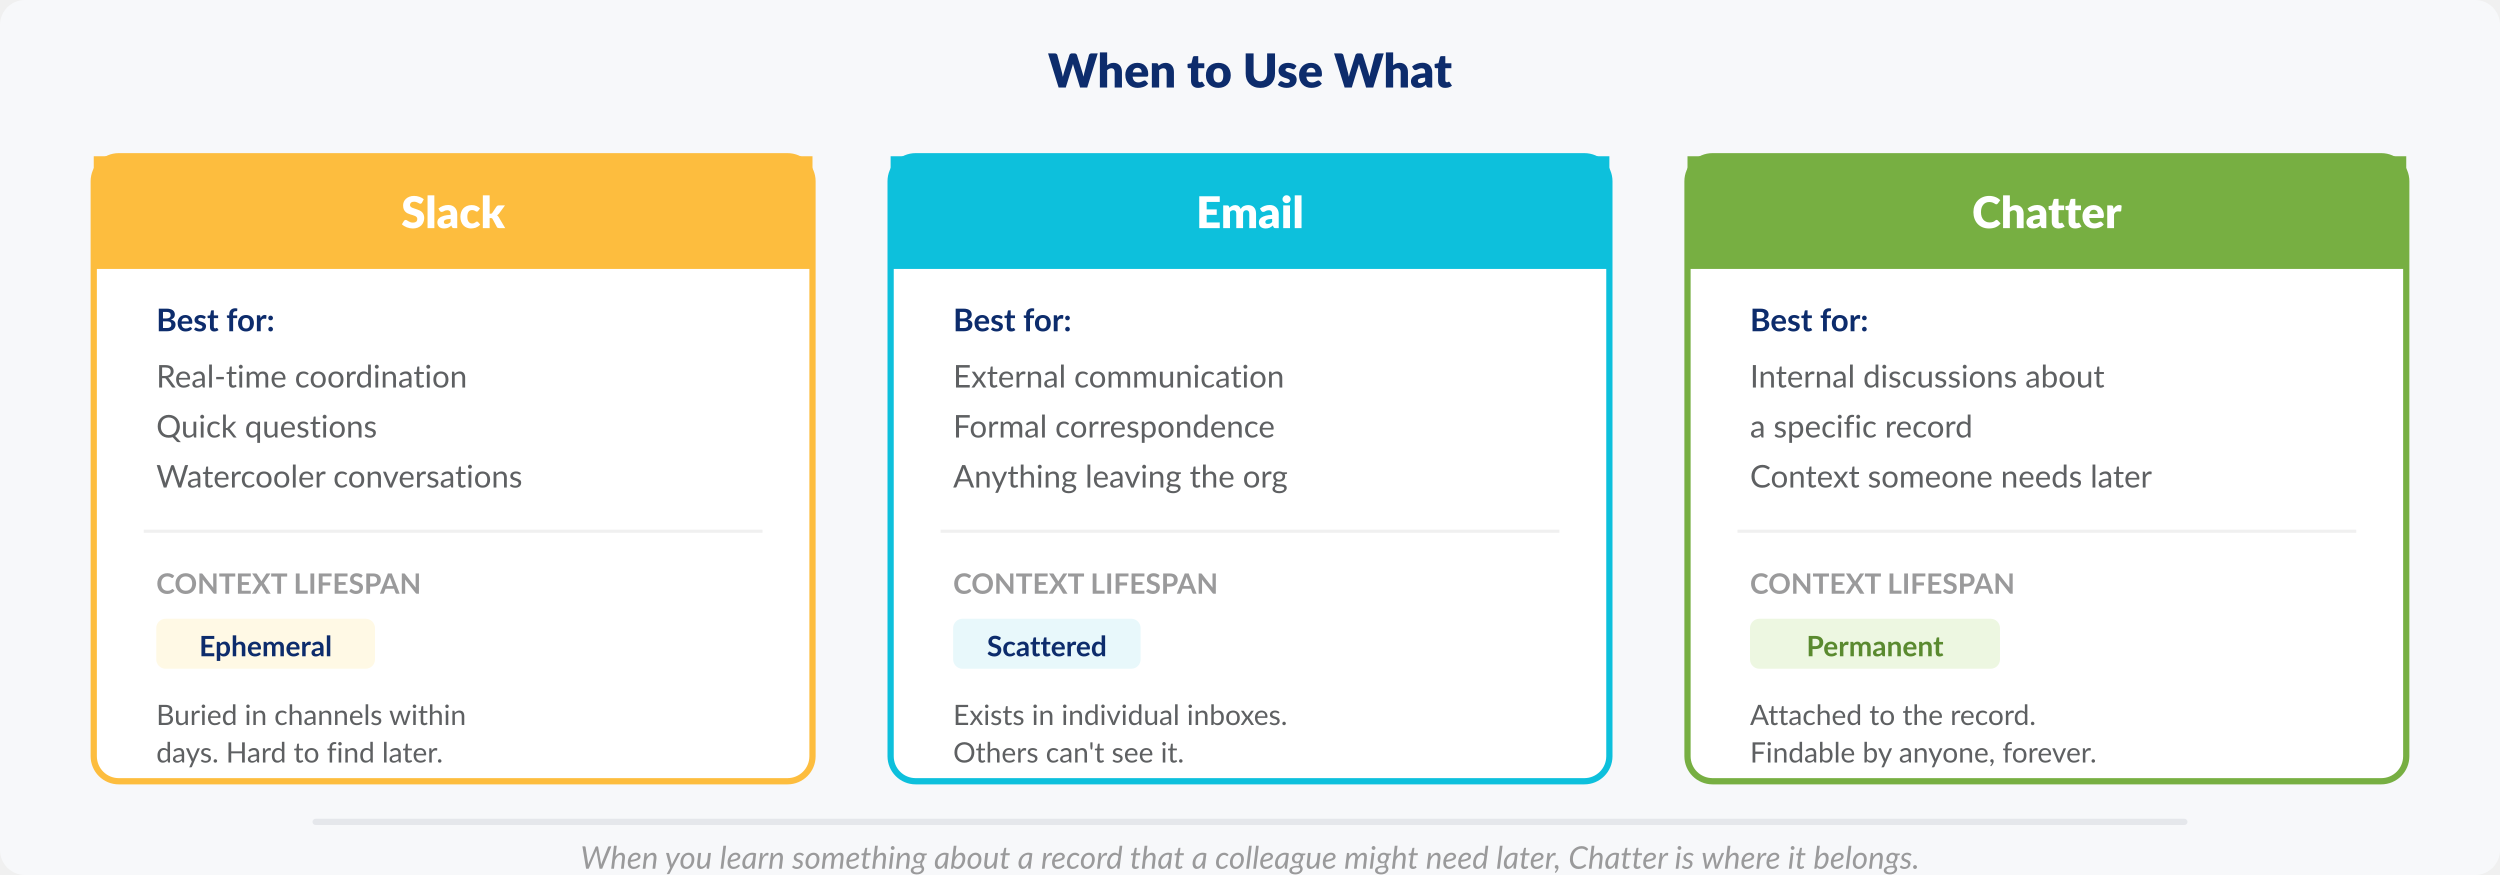
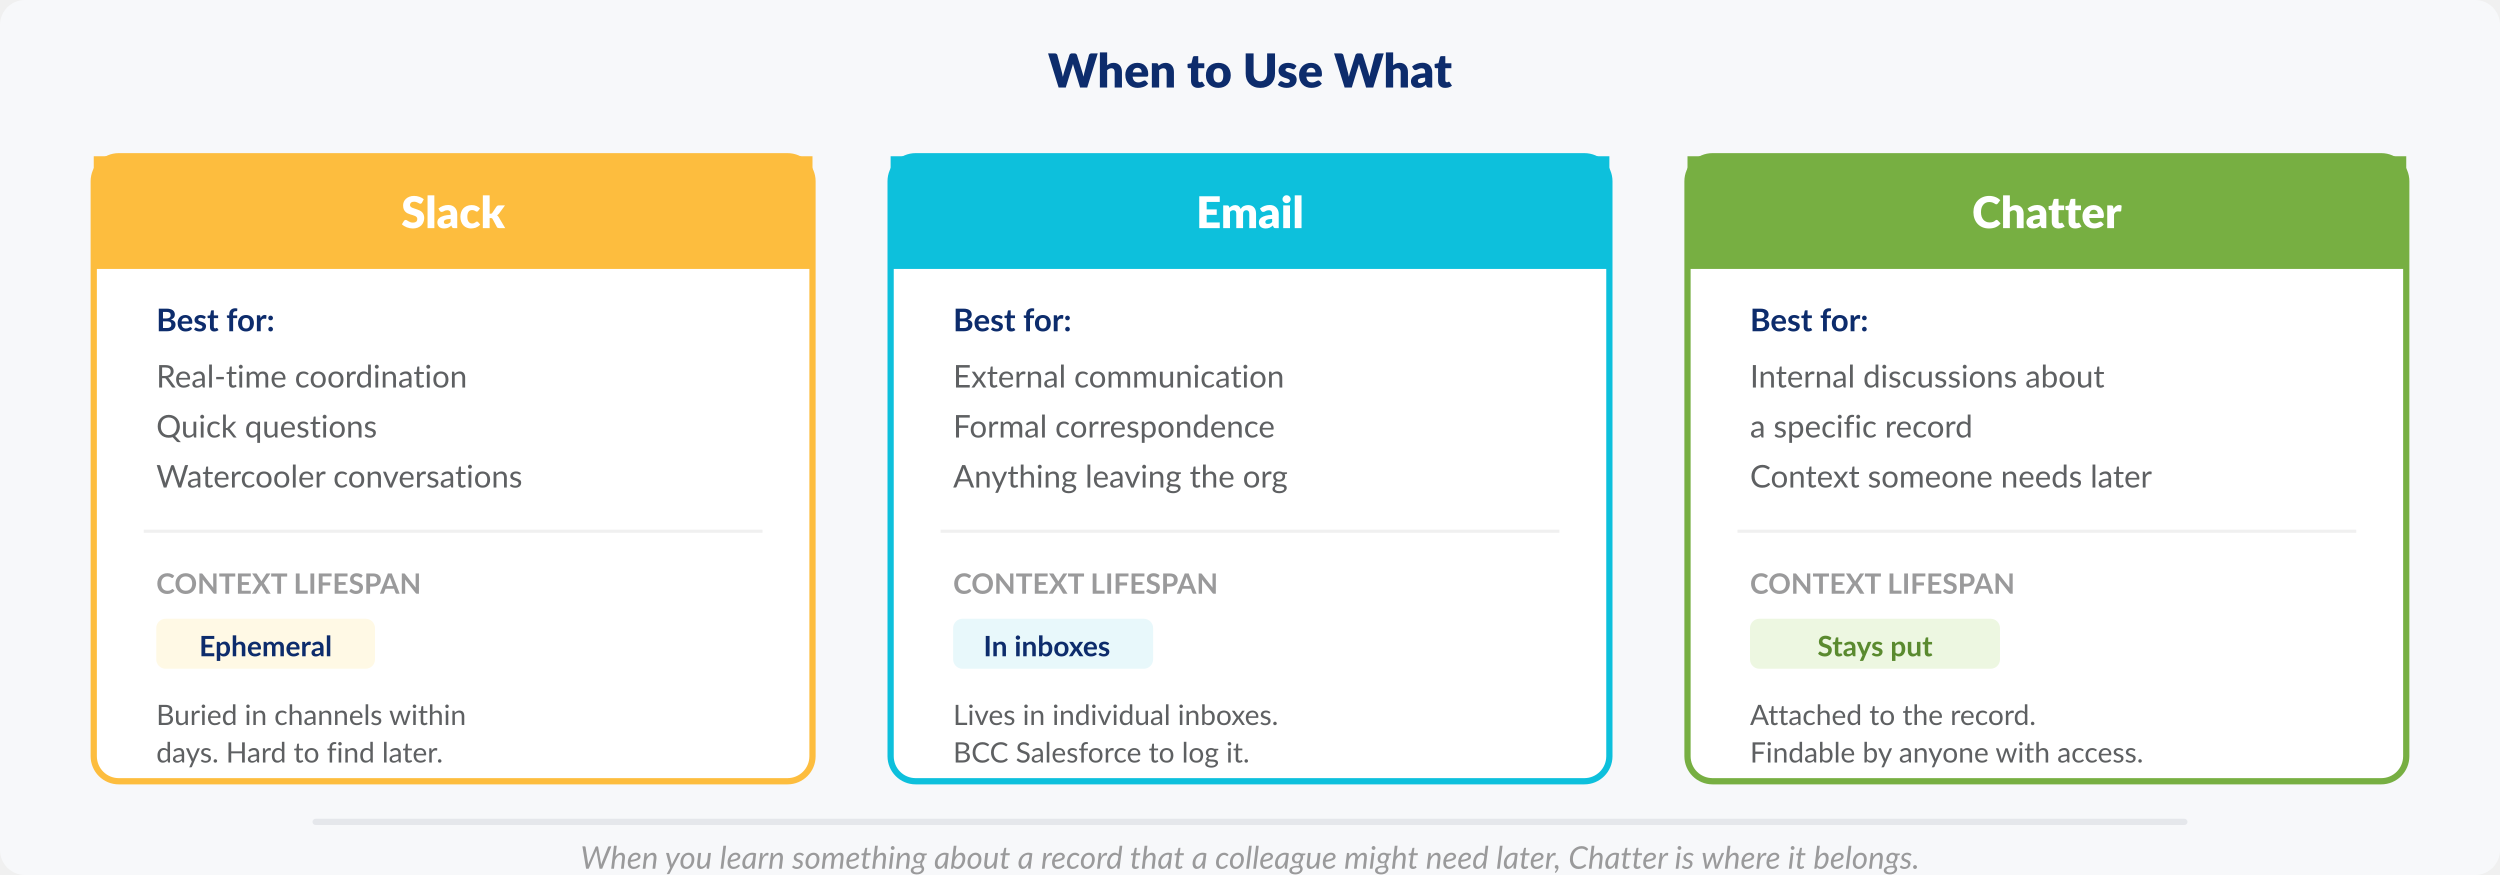
<svg xmlns="http://www.w3.org/2000/svg" viewBox="0 0 800 280" font-family="Lato, -apple-system, sans-serif">
  <rect width="800" height="280" fill="#F7F8FA" rx="8" />
  <text x="400" y="28" fill="#0D2C6C" font-size="15" font-weight="900" text-anchor="middle">When to Use What</text>
  <rect x="30" y="50" width="230" height="200" fill="#fff" rx="8" stroke="#FDBD3E" stroke-width="2" />
  <rect x="30" y="50" width="230" height="36" fill="#FDBD3E" rx="8 8 0 0" />
  <rect x="30" y="80" width="230" height="6" fill="#FDBD3E" />
  <text x="145" y="73" fill="#fff" font-size="14" font-weight="900" text-anchor="middle">Slack</text>
  <text x="50" y="106" fill="#0D2C6C" font-size="10" font-weight="700">Best for:</text>
  <text x="50" y="124" fill="#5E6062" font-size="10">Real-time coordination</text>
  <text x="50" y="140" fill="#5E6062" font-size="10">Quick questions</text>
  <text x="50" y="156" fill="#5E6062" font-size="10">Watercooler conversations</text>
  <line x1="46" y1="170" x2="244" y2="170" stroke="#F0F0F0" stroke-width="1" />
  <text x="50" y="190" fill="#9A9A9B" font-size="9" font-weight="700">CONTEXT LIFESPAN</text>
  <rect x="50" y="198" width="70" height="16" rx="3" fill="#FFF9E5" />
  <text x="85" y="210" fill="#0D2C6C" font-size="9" font-weight="700" text-anchor="middle">Ephemeral</text>
  <text x="50" y="232" fill="#5E6062" font-size="9">Buried in channels within</text>
  <text x="50" y="244" fill="#5E6062" font-size="9">days. Hard to find later.</text>
  <rect x="285" y="50" width="230" height="200" fill="#fff" rx="8" stroke="#0DC0DC" stroke-width="2" />
  <rect x="285" y="50" width="230" height="36" fill="#0DC0DC" rx="8 8 0 0" />
  <rect x="285" y="80" width="230" height="6" fill="#0DC0DC" />
  <text x="400" y="73" fill="#fff" font-size="14" font-weight="900" text-anchor="middle">Email</text>
  <text x="305" y="106" fill="#0D2C6C" font-size="10" font-weight="700">Best for:</text>
  <text x="305" y="124" fill="#5E6062" font-size="10">External communication</text>
  <text x="305" y="140" fill="#5E6062" font-size="10">Formal correspondence</text>
  <text x="305" y="156" fill="#5E6062" font-size="10">Anything leaving the org</text>
  <line x1="301" y1="170" x2="499" y2="170" stroke="#F0F0F0" stroke-width="1" />
  <text x="305" y="190" fill="#9A9A9B" font-size="9" font-weight="700">CONTEXT LIFESPAN</text>
-   <rect x="305" y="198" width="60" height="16" rx="3" fill="#E8F8FB" />
-   <text x="335" y="210" fill="#0D2C6C" font-size="9" font-weight="700" text-anchor="middle">Scattered</text>
-   <text x="305" y="232" fill="#5E6062" font-size="9">Exists in individual inboxes.</text>
-   <text x="305" y="244" fill="#5E6062" font-size="9">Others can't see it.</text>
+   <rect x="305" y="198" width="64" height="16" rx="3" fill="#E8F8FB" />
+   <text x="335" y="210" fill="#0D2C6C" font-size="9" font-weight="700" text-anchor="middle">In inboxes</text>
+   <text x="305" y="232" fill="#5E6062" font-size="9">Lives in individual inboxes.</text>
+   <text x="305" y="244" fill="#5E6062" font-size="9">BCC Salesforce to log it.</text>
  <rect x="540" y="50" width="230" height="200" fill="#fff" rx="8" stroke="#77AF42" stroke-width="2" />
  <rect x="540" y="50" width="230" height="36" fill="#77AF42" rx="8 8 0 0" />
  <rect x="540" y="80" width="230" height="6" fill="#77AF42" />
  <text x="655" y="73" fill="#fff" font-size="14" font-weight="900" text-anchor="middle">Chatter</text>
  <text x="560" y="106" fill="#0D2C6C" font-size="10" font-weight="700">Best for:</text>
  <text x="560" y="124" fill="#5E6062" font-size="10">Internal discussions about</text>
  <text x="560" y="140" fill="#5E6062" font-size="10">a specific record</text>
  <text x="560" y="156" fill="#5E6062" font-size="10">Context someone needs later</text>
  <line x1="556" y1="170" x2="754" y2="170" stroke="#F0F0F0" stroke-width="1" />
  <text x="560" y="190" fill="#9A9A9B" font-size="9" font-weight="700">CONTEXT LIFESPAN</text>
  <rect x="560" y="198" width="80" height="16" rx="3" fill="#EDF7E1" />
-   <text x="600" y="210" fill="#5a8a2f" font-size="9" font-weight="700" text-anchor="middle">Permanent</text>
+   <text x="600" y="210" fill="#5a8a2f" font-size="9" font-weight="700" text-anchor="middle">Stays put</text>
  <text x="560" y="232" fill="#5E6062" font-size="9">Attached to the record.</text>
-   <text x="560" y="244" fill="#5E6062" font-size="9">Findable by anyone, forever.</text>
+   <text x="560" y="244" fill="#5E6062" font-size="9">Findable by anyone with access.</text>
  <rect x="100" y="262" width="600" height="2" rx="1" fill="#E5E7EB" />
  <text x="400" y="278" fill="#9A9A9B" font-size="10" font-style="italic" text-anchor="middle">When you learn something about a record that a colleague might need later, Chatter is where it belongs.</text>
</svg>
